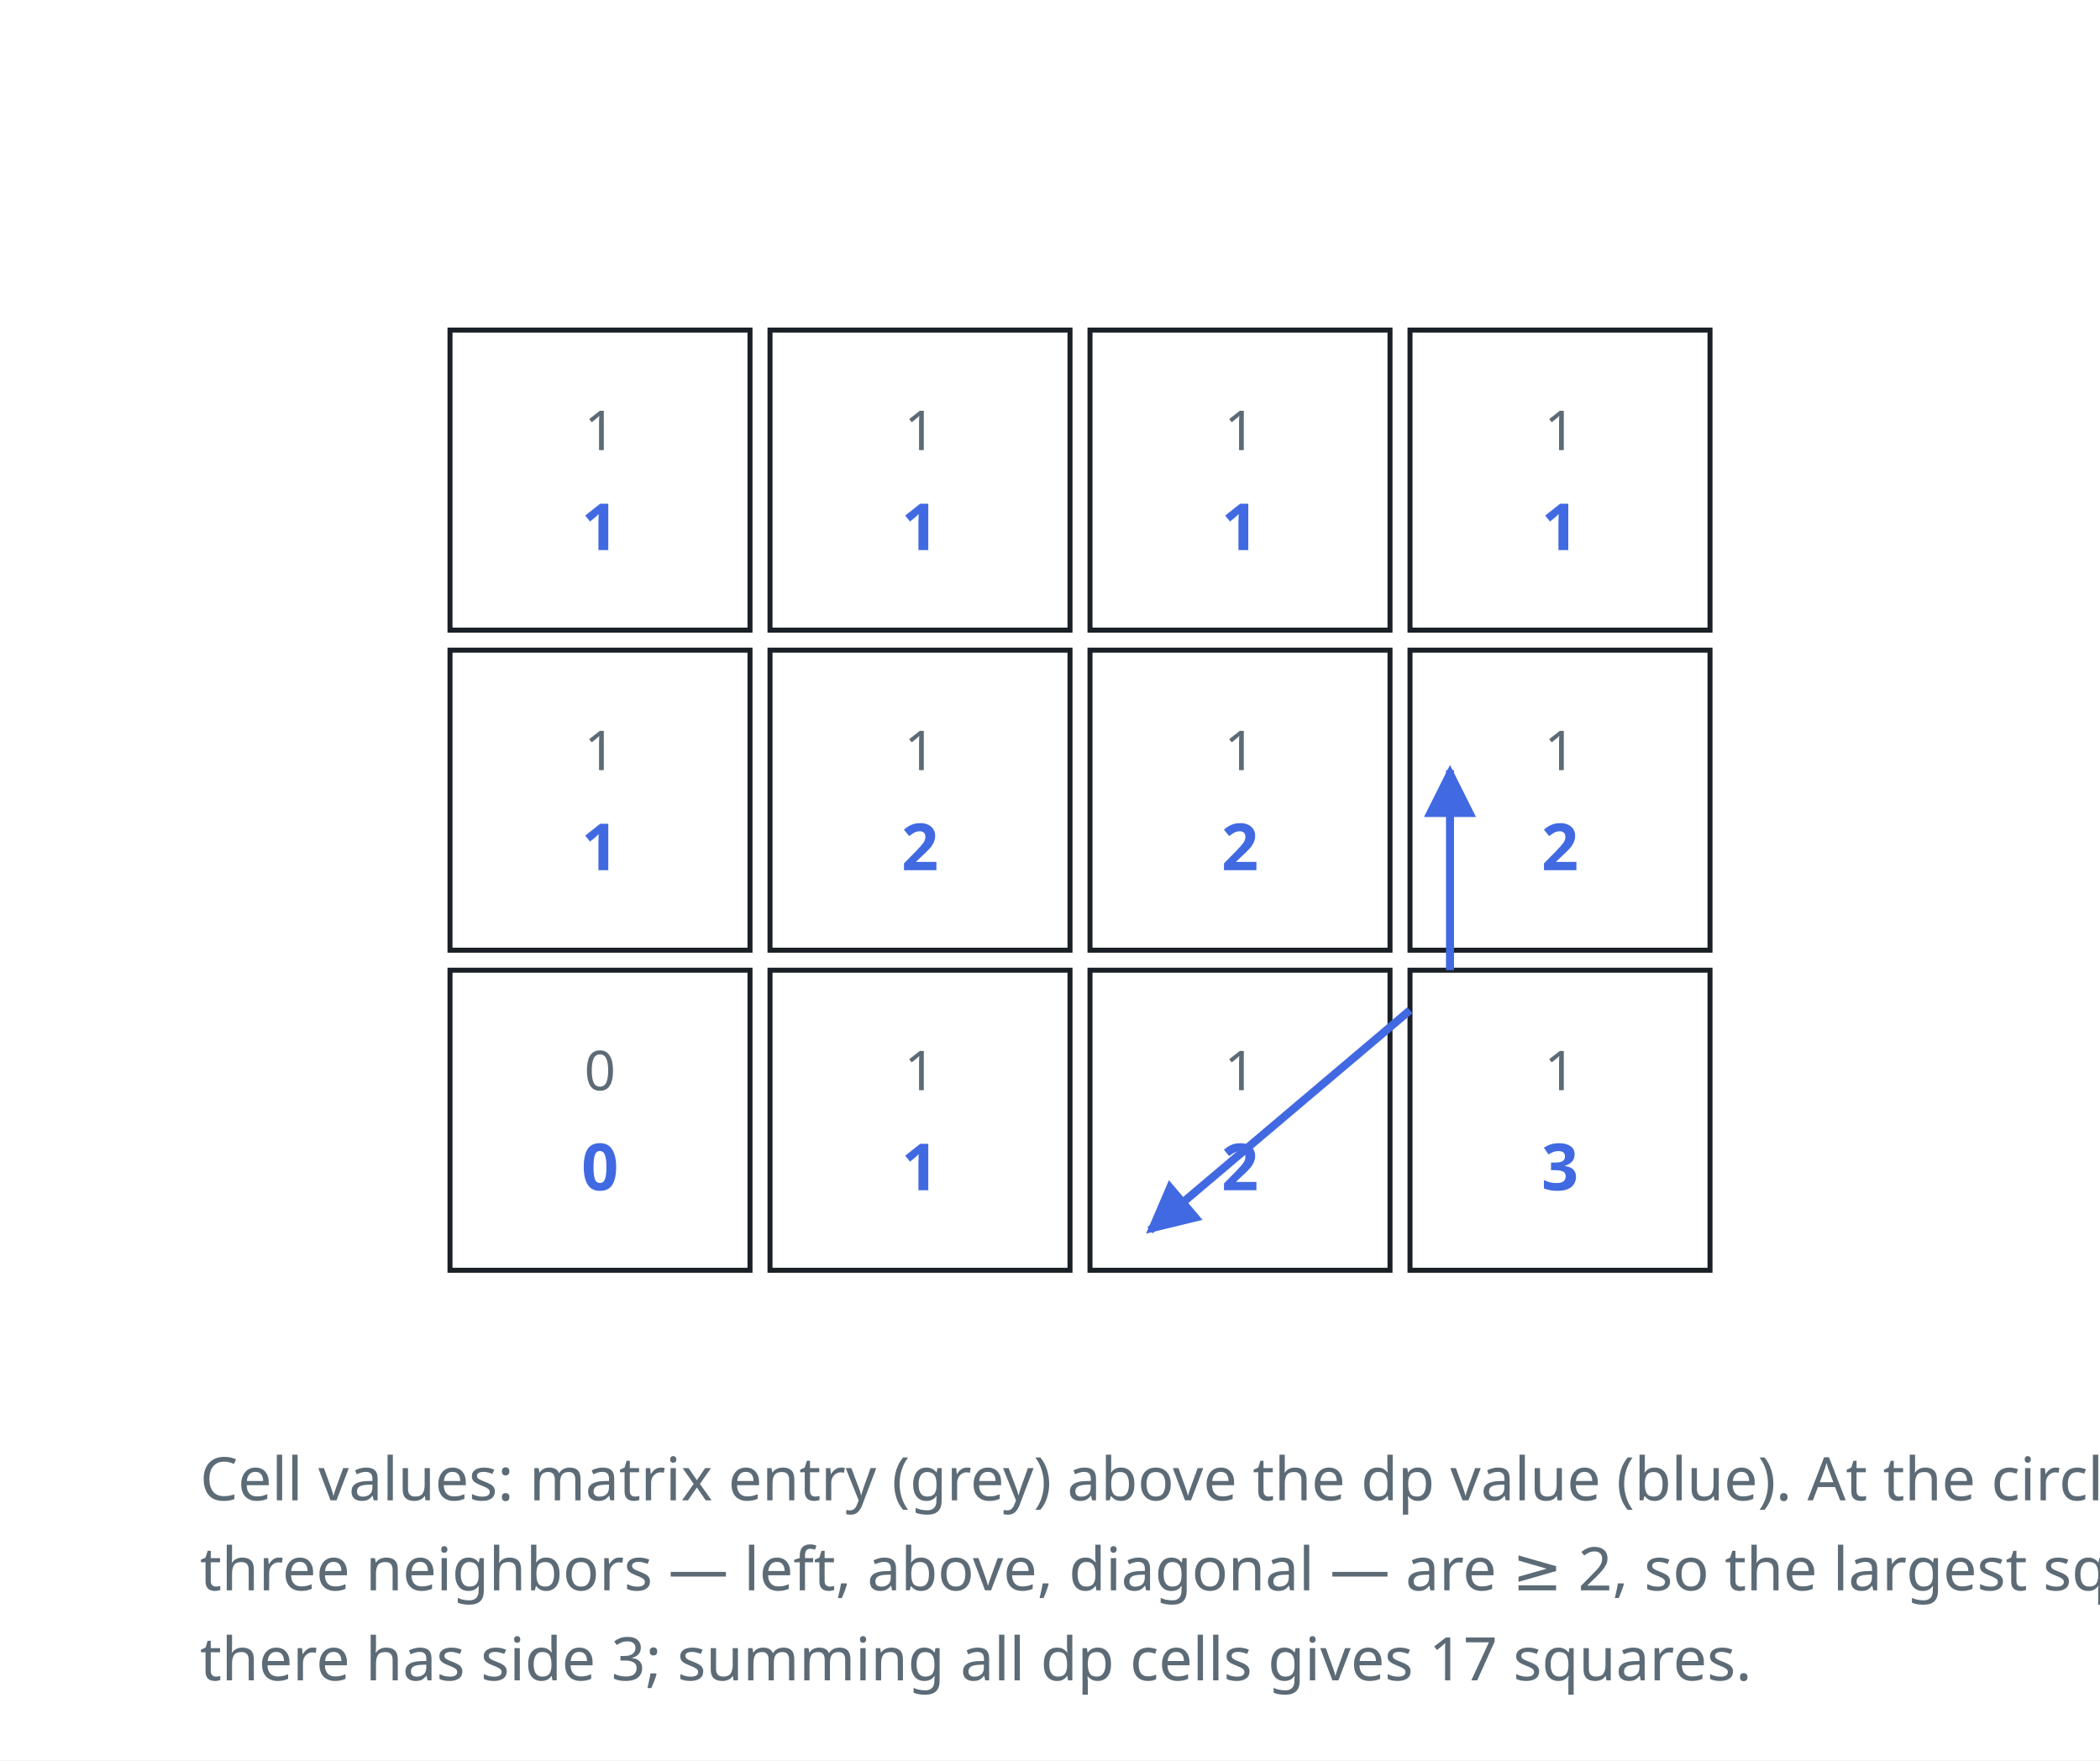
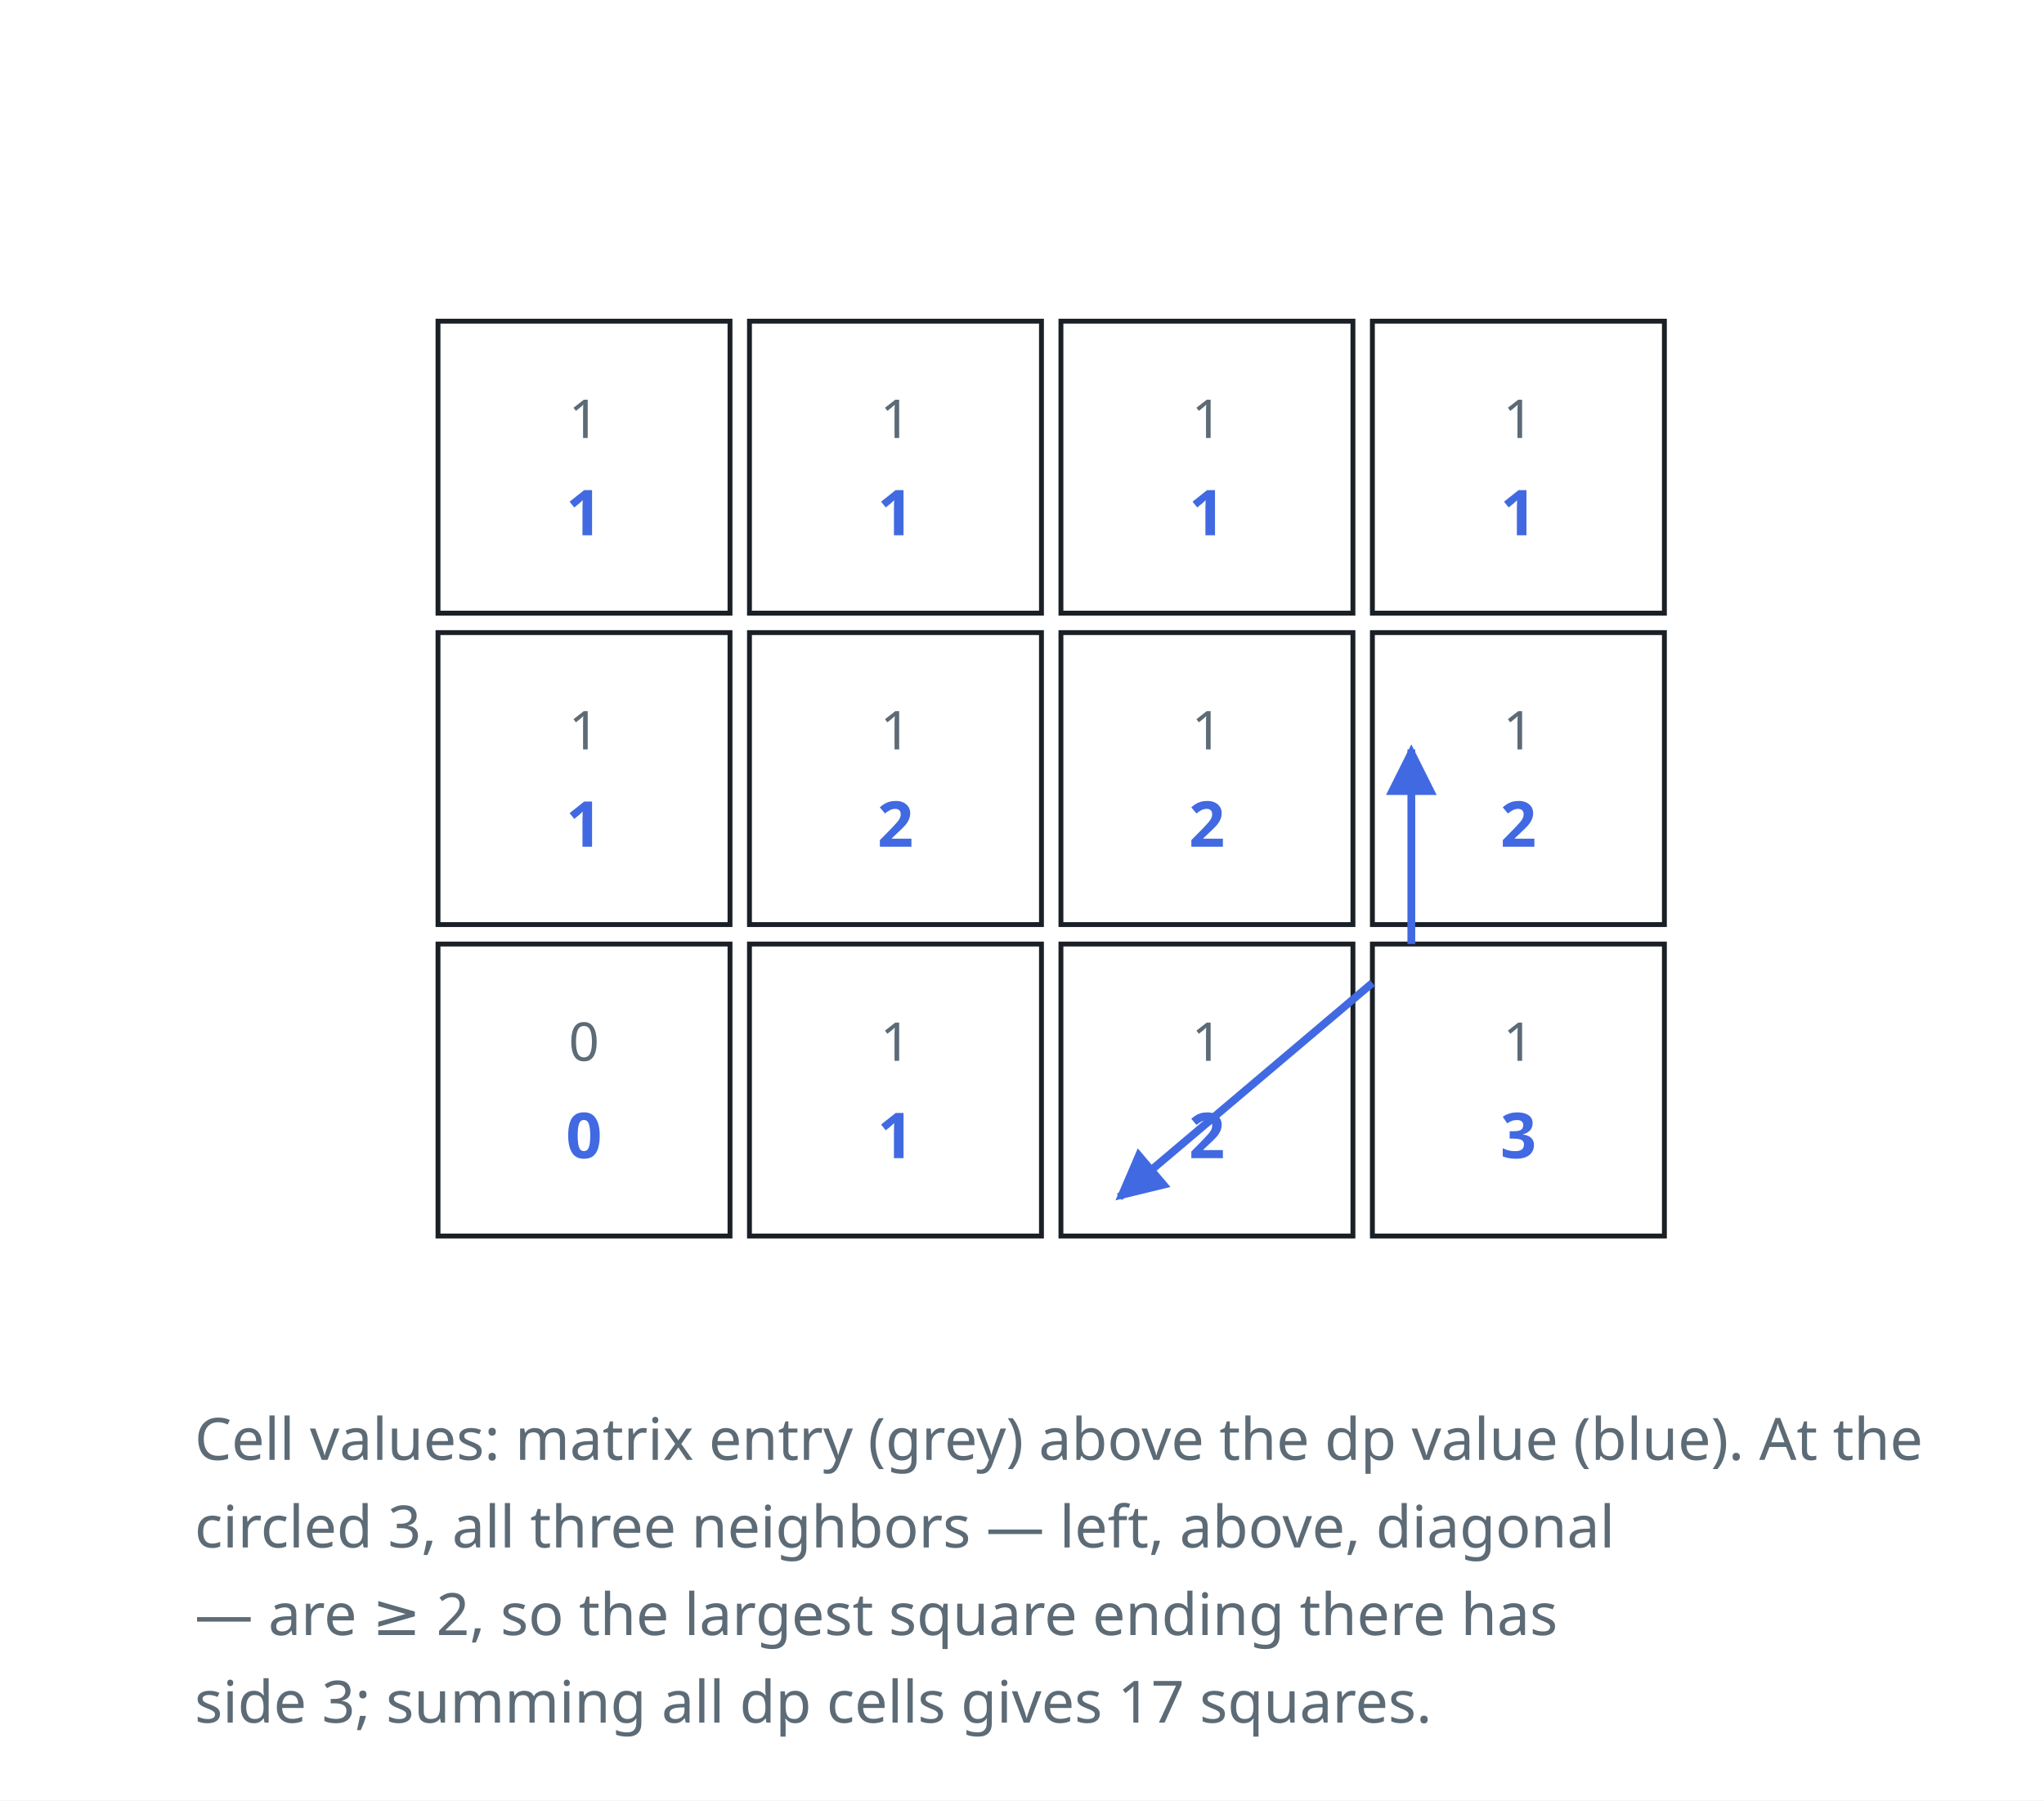
- <svg xmlns="http://www.w3.org/2000/svg" viewBox="0 0 420 352" font-family="IBM Plex Sans, system-ui, sans-serif" font-size="13">
+ <svg xmlns="http://www.w3.org/2000/svg" viewBox="0 0 420 370" font-family="IBM Plex Sans, system-ui, sans-serif" font-size="13">
  <rect width="100%" height="100%" fill="#ffffff" />
  <defs>
    <marker id="arrow" viewBox="0 0 10 10" refX="9" refY="5" markerWidth="6.5" markerHeight="6.5" orient="auto-start-reverse">
      <path d="M 0 0 L 10 5 L 0 10 z" fill="#42525e" />
    </marker>
    <marker id="arrowB" viewBox="0 0 10 10" refX="9" refY="5" markerWidth="6.5" markerHeight="6.5" orient="auto-start-reverse">
      <path d="M 0 0 L 10 5 L 0 10 z" fill="#4169E1" />
    </marker>
  </defs>
  <rect x="90" y="66" width="60" height="60" fill="#ffffff" stroke="#1a2026" />
  <text x="120.0" y="90.0" text-anchor="middle" fill="#5c6b76" font-size="11">1</text>
  <text x="120.0" y="110.0" text-anchor="middle" fill="#4169E1" font-weight="600">1</text>
  <rect x="154" y="66" width="60" height="60" fill="#ffffff" stroke="#1a2026" />
  <text x="184.0" y="90.0" text-anchor="middle" fill="#5c6b76" font-size="11">1</text>
  <text x="184.0" y="110.0" text-anchor="middle" fill="#4169E1" font-weight="600">1</text>
  <rect x="218" y="66" width="60" height="60" fill="#ffffff" stroke="#1a2026" />
  <text x="248.0" y="90.0" text-anchor="middle" fill="#5c6b76" font-size="11">1</text>
  <text x="248.0" y="110.0" text-anchor="middle" fill="#4169E1" font-weight="600">1</text>
  <rect x="282" y="66" width="60" height="60" fill="#ffffff" stroke="#1a2026" />
  <text x="312.0" y="90.0" text-anchor="middle" fill="#5c6b76" font-size="11">1</text>
  <text x="312.0" y="110.0" text-anchor="middle" fill="#4169E1" font-weight="600">1</text>
  <rect x="90" y="130" width="60" height="60" fill="#ffffff" stroke="#1a2026" />
  <text x="120.0" y="154.0" text-anchor="middle" fill="#5c6b76" font-size="11">1</text>
  <text x="120.0" y="174.0" text-anchor="middle" fill="#4169E1" font-weight="600">1</text>
  <rect x="154" y="130" width="60" height="60" fill="#ffffff" stroke="#1a2026" />
  <text x="184.0" y="154.0" text-anchor="middle" fill="#5c6b76" font-size="11">1</text>
  <text x="184.0" y="174.0" text-anchor="middle" fill="#4169E1" font-weight="600">2</text>
  <rect x="218" y="130" width="60" height="60" fill="#ffffff" stroke="#1a2026" />
  <text x="248.0" y="154.0" text-anchor="middle" fill="#5c6b76" font-size="11">1</text>
  <text x="248.0" y="174.0" text-anchor="middle" fill="#4169E1" font-weight="600">2</text>
  <rect x="282" y="130" width="60" height="60" fill="#ffffff" stroke="#1a2026" />
  <text x="312.0" y="154.0" text-anchor="middle" fill="#5c6b76" font-size="11">1</text>
  <text x="312.0" y="174.0" text-anchor="middle" fill="#4169E1" font-weight="600">2</text>
  <rect x="90" y="194" width="60" height="60" fill="#ffffff" stroke="#1a2026" />
  <text x="120.0" y="218.0" text-anchor="middle" fill="#5c6b76" font-size="11">0</text>
  <text x="120.0" y="238.0" text-anchor="middle" fill="#4169E1" font-weight="600">0</text>
  <rect x="154" y="194" width="60" height="60" fill="#ffffff" stroke="#1a2026" />
  <text x="184.0" y="218.0" text-anchor="middle" fill="#5c6b76" font-size="11">1</text>
  <text x="184.0" y="238.0" text-anchor="middle" fill="#4169E1" font-weight="600">1</text>
  <rect x="218" y="194" width="60" height="60" fill="#ffffff" stroke="#1a2026" />
  <text x="248.0" y="218.0" text-anchor="middle" fill="#5c6b76" font-size="11">1</text>
  <text x="248.0" y="238.0" text-anchor="middle" fill="#4169E1" font-weight="600">2</text>
  <rect x="282" y="194" width="60" height="60" fill="#ffffff" stroke="#1a2026" />
  <text x="312.0" y="218.0" text-anchor="middle" fill="#5c6b76" font-size="11">1</text>
  <text x="312.0" y="238.0" text-anchor="middle" fill="#4169E1" font-weight="600">3</text>
  <path d="M 290 194 L 290 154" stroke="#4169E1" stroke-width="1.6" marker-end="url(#arrowB)" />
  <path d="M 282 202 L 230 246" stroke="#4169E1" stroke-width="1.6" marker-end="url(#arrowB)" />
-   <text x="40" y="300" fill="#5c6b76" font-size="12">Cell values: matrix entry (grey) above the dp value (blue). At the circled 3, all</text>
-   <text x="40" y="318" fill="#5c6b76" font-size="12">three neighbors — left, above, diagonal — are ≥ 2, so the largest square ending</text>
-   <text x="40" y="336" fill="#5c6b76" font-size="12">there has side 3; summing all dp cells gives 17 squares.</text>
+   <text x="40" y="300" fill="#5c6b76" font-size="12">Cell values: matrix entry (grey) above the dp value (blue). At the</text>
+   <text x="40" y="318" fill="#5c6b76" font-size="12">circled 3, all three neighbors — left, above, diagonal</text>
+   <text x="40" y="336" fill="#5c6b76" font-size="12">— are ≥ 2, so the largest square ending there has</text>
+   <text x="40" y="354" fill="#5c6b76" font-size="12">side 3; summing all dp cells gives 17 squares.</text>
</svg>
